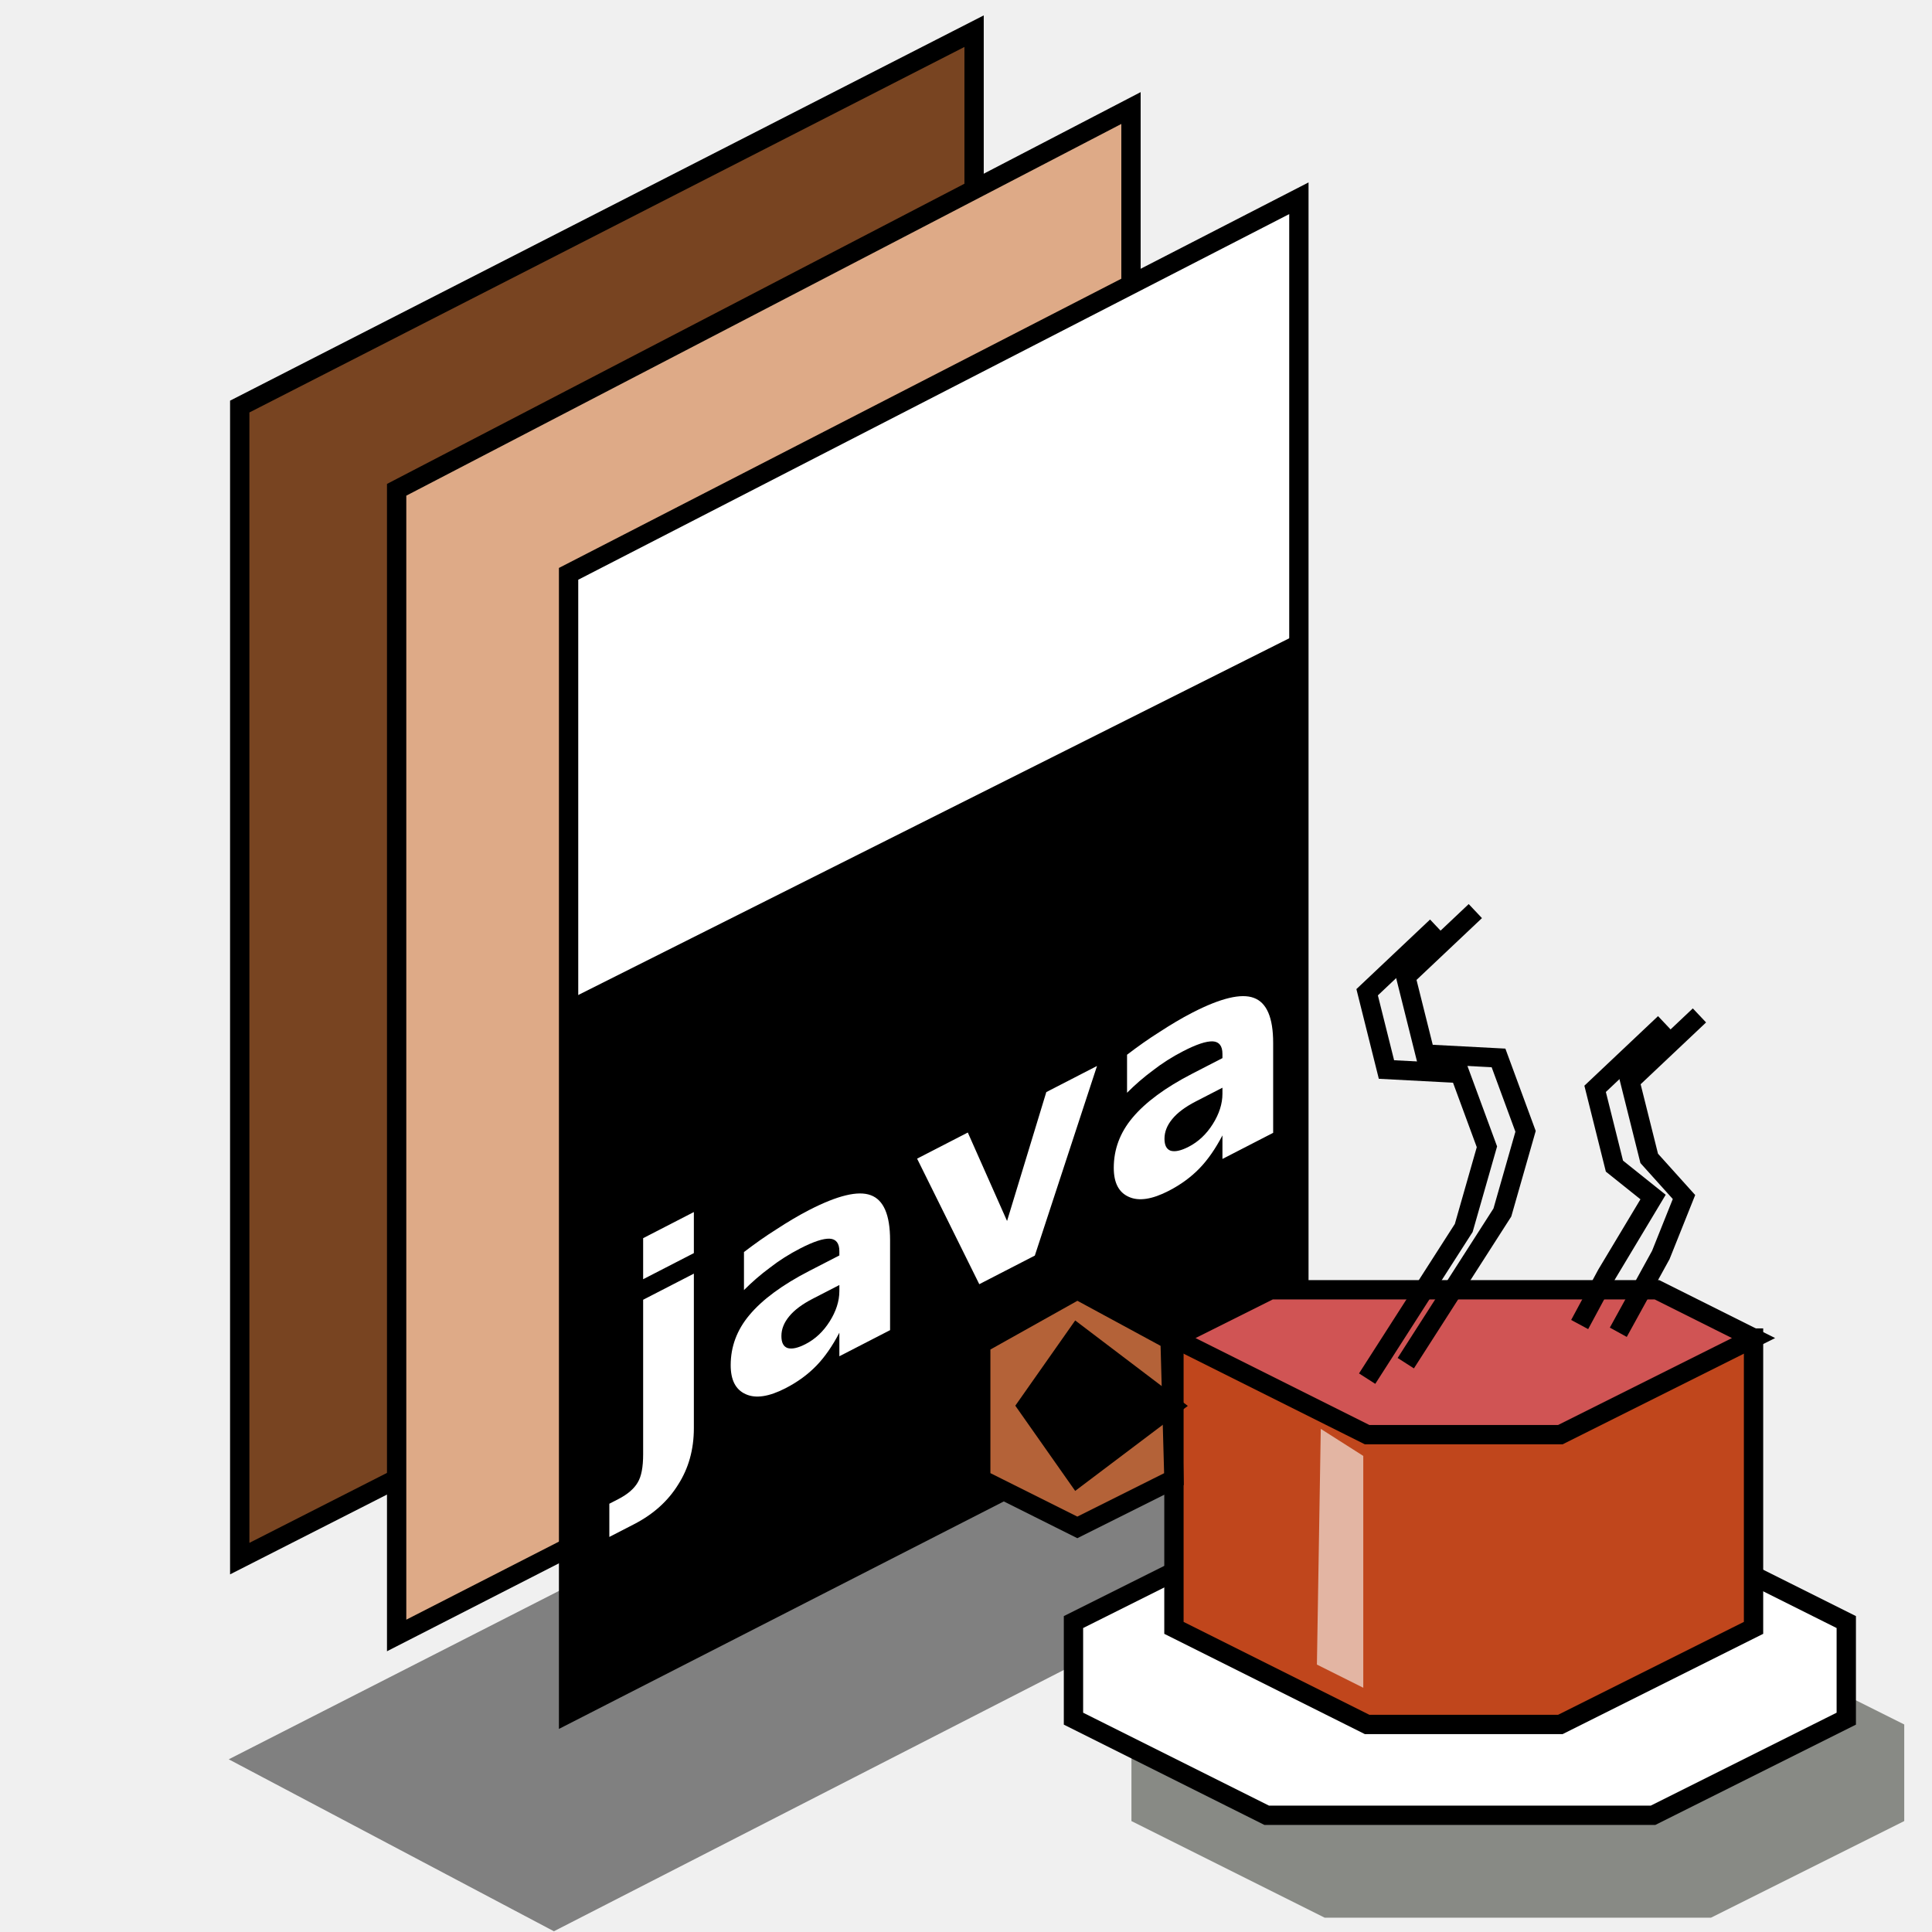
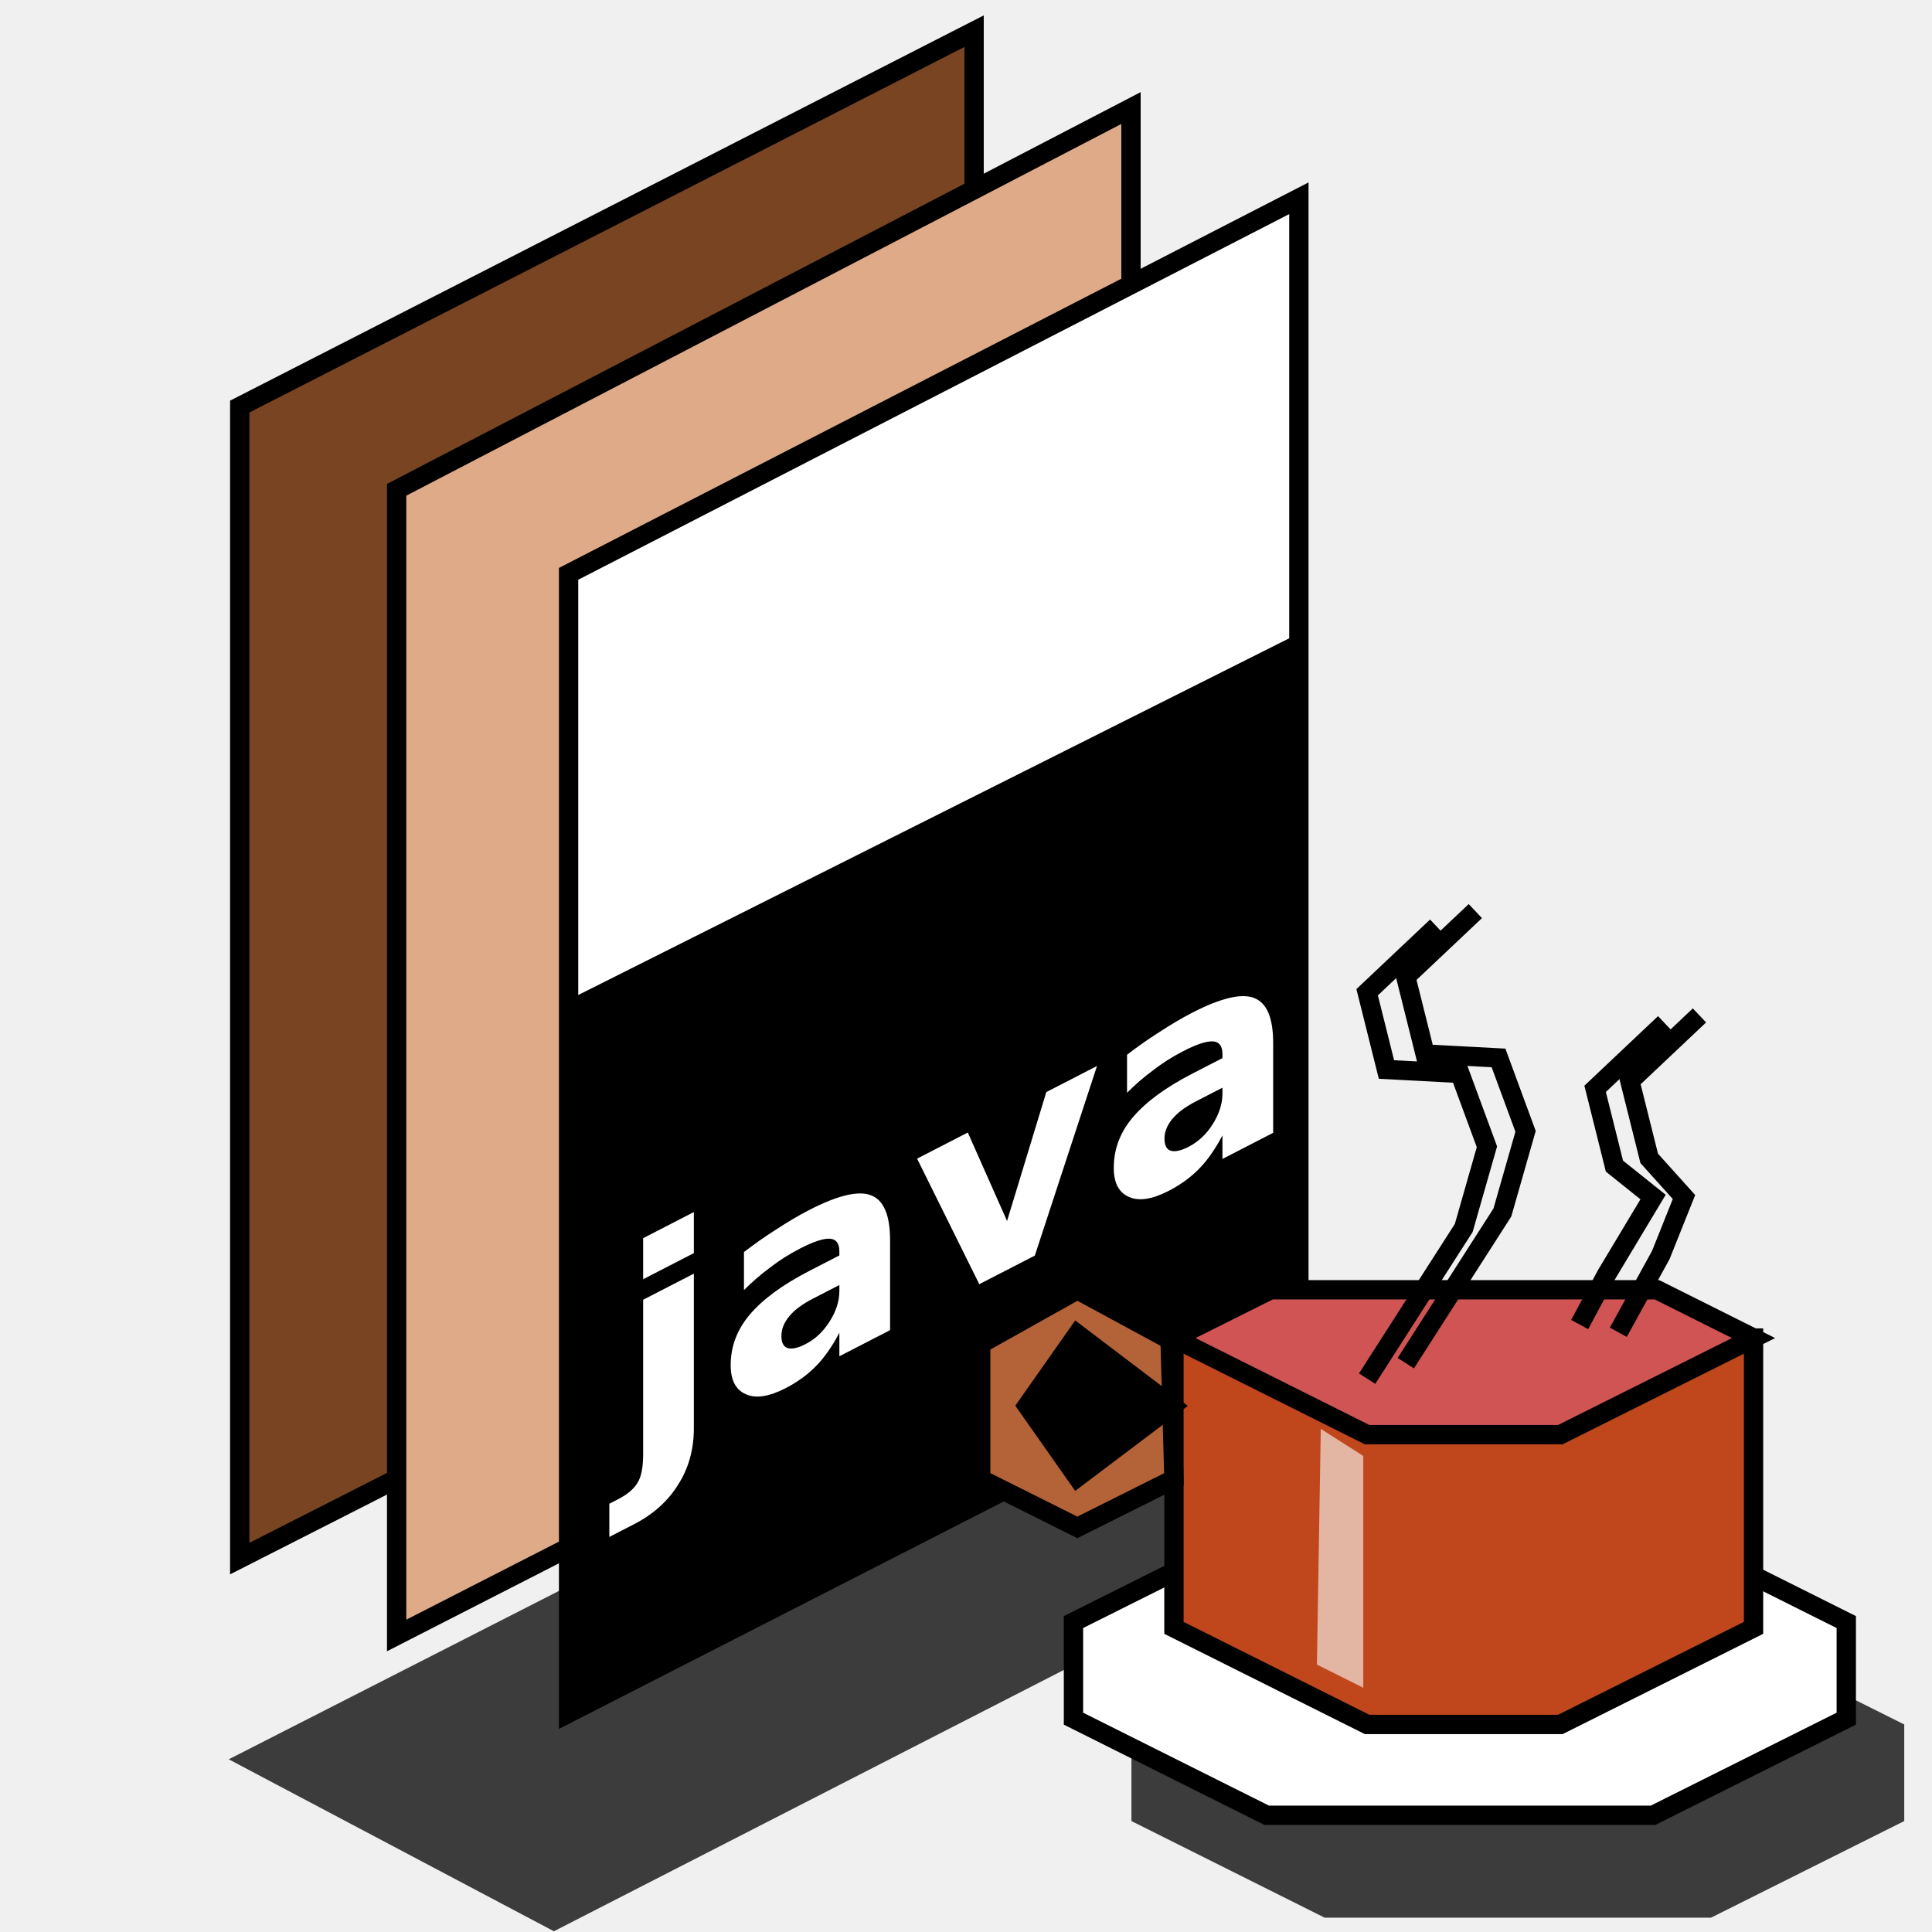
<svg xmlns="http://www.w3.org/2000/svg" xmlns:xlink="http://www.w3.org/1999/xlink" width="50pt" height="50pt" viewBox="0 0 50 50" xml:space="preserve" id="svg1708">
  <defs id="defs1758">
    <linearGradient y2="43.5" x2="73" y1="43.5" x1="27" gradientUnits="userSpaceOnUse" id="linearGradient1351" xlink:href="#linearGradient2035" />
    <linearGradient y2="43.5" x2="73" y1="43.5" x1="27" gradientUnits="userSpaceOnUse" id="linearGradient1345" xlink:href="#linearGradient2035" />
    <linearGradient id="linearGradient2035">
      <stop style="stop-color:#faf7c3;stop-opacity:1;" offset="0" id="stop2037" />
      <stop id="stop2043" offset="0.622" style="stop-color:#faf7c3;stop-opacity:0.498;" />
      <stop style="stop-color:#faf7c3;stop-opacity:0;" offset="1" id="stop2039" />
    </linearGradient>
    <linearGradient y2="43.5" x2="73" y1="43.5" x1="27" gradientUnits="userSpaceOnUse" id="linearGradient2442" xlink:href="#linearGradient2035" />
    <linearGradient y2="43.5" x2="73" y1="43.5" x1="27" gradientUnits="userSpaceOnUse" id="linearGradient2444" xlink:href="#linearGradient2035" />
    <linearGradient id="linearGradient2446">
      <stop style="stop-color:#faf7c3;stop-opacity:1;" offset="0" id="stop2448" />
      <stop id="stop2476" offset="0.622" style="stop-color:#faf7c3;stop-opacity:0.498;" />
      <stop style="stop-color:#faf7c3;stop-opacity:0;" offset="1" id="stop2478" />
    </linearGradient>
    <linearGradient y2="43.5" x2="73" y1="43.5" x1="27" gradientUnits="userSpaceOnUse" id="linearGradient2431" xlink:href="#linearGradient2035" />
    <linearGradient y2="43.5" x2="73" y1="43.5" x1="27" gradientUnits="userSpaceOnUse" id="linearGradient2433" xlink:href="#linearGradient2035" />
    <linearGradient id="linearGradient2435">
      <stop style="stop-color:#faf7c3;stop-opacity:1;" offset="0" id="stop2437" />
      <stop id="stop2439" offset="0.622" style="stop-color:#faf7c3;stop-opacity:0.498;" />
      <stop style="stop-color:#faf7c3;stop-opacity:0;" offset="1" id="stop2441" />
    </linearGradient>
    <linearGradient y2="43.5" x2="73" y1="43.5" x1="27" gradientUnits="userSpaceOnUse" id="linearGradient2458" xlink:href="#linearGradient2035" />
    <linearGradient y2="43.5" x2="73" y1="43.5" x1="27" gradientUnits="userSpaceOnUse" id="linearGradient2456" xlink:href="#linearGradient2035" />
    <linearGradient id="linearGradient2448">
      <stop style="stop-color:#faf7c3;stop-opacity:1;" offset="0" id="stop2450" />
      <stop id="stop2452" offset="0.622" style="stop-color:#faf7c3;stop-opacity:0.498;" />
      <stop style="stop-color:#faf7c3;stop-opacity:0;" offset="1" id="stop2454" />
    </linearGradient>
  </defs>
-   <g style="fill:#808080;fill-opacity:1;fill-rule:nonzero;stroke:none;stroke-miterlimit:4" id="g2587" transform="matrix(0.5,0,0,0.5,-5.080028,9.08611e-2)">
-     <path id="path11166" d="M 38.83,99.78 L 22,90.88 L 60.55,71.22 L 77.82,79.8 L 38.83,99.78 z" style="fill:#808080;fill-opacity:1" />
+   <g style="fill:#000000;fill-opacity:75%;fill-rule:nonzero;stroke:none;stroke-miterlimit:4" id="g2587" transform="matrix(0.5,0,0,0.5,-5.080028,9.08611e-2)">
+     <path id="path11166" d="M 38.83,99.78 L 22,90.88 L 60.55,71.22 L 77.82,79.8 L 38.83,99.78 z" style="fill:#000000;fill-opacity:75%" />
  </g>
  <g style="fill:#784421;fill-opacity:1;stroke:#000000;stroke-miterlimit:4" id="g2590" transform="matrix(0.5,0,0,0.5,-4.795738,0.2717729)">
    <path id="path11169" d="M 22,80.13 L 22,20.5 L 60.01,1.07 L 60.01,60.8 L 22,80.13 z" style="fill:#784421;fill-opacity:1" />
  </g>
  <g style="fill:#deaa87;fill-opacity:1;stroke:#000000;stroke-miterlimit:4" id="g2593" transform="matrix(0.5,0,0,0.5,-5.080028,9.08611e-2)">
    <path id="path11172" d="M 30.69,84.47 L 30.69,25.17 L 68.7,5.41 L 68.7,65.03 L 30.69,84.47 z" style="fill:#deaa87;fill-opacity:1" />
  </g>
  <g style="fill:#ffffff;fill-opacity:1;stroke:#000000;stroke-miterlimit:4" id="g2596" transform="matrix(0.5,0,0,0.5,-5.080028,9.08611e-2)">
    <path id="path11175" d="M 39.59,88.49 L 39.59,29.52 L 77.39,10.08 L 77.39,69.16 L 39.59,88.49 z" style="fill:#ffffff;fill-opacity:1" />
  </g>
  <g transform="matrix(0.490475,-8.7437885e-2,0,0.3084744,-4.549935,20.26623)" id="g2472" style="fill:#000000;fill-opacity:1;fill-rule:nonzero;stroke:#000000;stroke-width:0.643;stroke-miterlimit:4">
    <path style="fill:#000000;fill-opacity:1;stroke-width:0.643" d="M 39.59,88.49 L 39.59,29.52 L 77.39,10.08 L 77.39,69.16 L 39.59,88.49 z" id="path2474" />
  </g>
  <text xml:space="preserve" style="font-size:5.979px;font-style:normal;font-weight:normal;fill:#ffffff;fill-opacity:1;stroke:none;stroke-width:1px;stroke-linecap:butt;stroke-linejoin:miter;stroke-opacity:1;font-family:Bitstream Vera Sans" x="16.02" y="46.288" id="text2431" transform="matrix(1,-0.5150823,0,1,0,0)">
    <tspan id="tspan2433" x="16.02" y="46.288" style="font-size:7.474px;font-style:normal;font-variant:normal;font-weight:bold;font-stretch:normal;text-align:start;line-height:125%;writing-mode:lr-tb;text-anchor:start;fill:#ffffff;font-family:Bitstream Vera Sans;-inkscape-font-specification:Bitstream Vera Sans Bold">java</tspan>
  </text>
  <g style="fill:#888a85;fill-opacity:1;fill-rule:nonzero;stroke:none;stroke-miterlimit:4" id="g1956" transform="matrix(0.5,0,0,0.5,0.281454,0.1789668)">
-     <path id="path2654" d="M 93,86.4 L 98,88.9 L 98,93.9 L 93,96.4 L 88,98.9 L 78,98.9 L 68,98.9 L 63,96.4 L 58,93.9 L 58,88.9 L 63,86.4 L 93,86.4 z" style="fill:#888a85;fill-opacity:1" />
+     <path id="path2654" d="M 93,86.4 L 98,88.9 L 98,93.9 L 93,96.4 L 88,98.9 L 78,98.9 L 68,98.9 L 63,96.4 L 58,93.9 L 58,88.9 L 63,86.4 L 93,86.4 z" style="fill:#000000;fill-opacity:0.75" />
  </g>
  <g style="fill:#ffffff;fill-opacity:1;stroke:#000000;stroke-miterlimit:4" id="g2656" transform="matrix(0.5,0,0,0.5,0.281454,0.1789668)">
    <path id="path2658" d="M 90,81.1 L 95,83.6 L 95,88.6 L 90,91.1 L 85,93.6 L 75,93.6 L 65,93.6 L 60,91.1 L 55,88.6 L 55,83.6 L 60,81.1 L 90,81.1 z" style="fill:#ffffff;fill-opacity:1" />
  </g>
  <g style="fill:#c0461c;fill-opacity:1;stroke:#000000;stroke-miterlimit:4" id="g2660" transform="matrix(0.5,0,0,0.5,0.281454,0.1789668)">
    <path id="path2662" d="M 60.2,68.9 L 90.2,68.9 L 90.2,83.9 L 80.2,88.9 L 70.2,88.9 L 60.2,83.9 L 60.2,68.9 z" style="fill:#c0461c;fill-opacity:1" />
  </g>
  <g style="fill:#d05454;fill-opacity:1;stroke:#000000;stroke-miterlimit:4" id="g2664" transform="matrix(0.5,0,0,0.5,0.281454,0.1789668)">
    <path id="path2666" d="M 60.2,68.9 L 70.2,73.9 L 80.2,73.9 L 85.2,71.4 L 90.2,68.9 L 85.2,66.4 L 75.2,66.4 L 65.2,66.4 L 60.2,68.9 z" style="fill:#d05454;fill-opacity:1" />
  </g>
  <g style="fill:#b46238;fill-opacity:1;stroke:#000000;stroke-miterlimit:4" id="g1891" transform="matrix(0.5,0,0,0.5,0.281454,0.1789668)">
    <path id="path2669" d="M 60.2,76.2 L 55.2,78.7 L 50.2,76.2 L 50.2,69.2 L 55.2,66.4 L 60,69 L 60.2,76.2 z" style="fill:#b46238;fill-opacity:1" />
  </g>
  <g style="fill:#000000;fill-opacity:1;stroke:#000000;stroke-miterlimit:4" id="g1894" transform="matrix(0.5,0,0,0.5,0.281454,0.1789668)">
    <path id="path2672" d="M 55.2,68.7 L 60.09,72.41 L 55.2,76.1 L 52.6,72.4 L 55.2,68.7 z" style="fill:#000000;fill-opacity:1" />
  </g>
  <g style="fill:#f8fcf8;fill-opacity:0.612;fill-rule:nonzero;stroke:none;stroke-miterlimit:4" id="g1897" transform="matrix(0.5,0,0,0.5,0.281454,0.1789668)">
    <path id="path2675" d="M 70,75 L 70,87 L 67.6,85.8 L 67.8,73.6 L 70,75 z" />
  </g>
  <g style="fill:none;fill-opacity:0.612;stroke:#000000;stroke-miterlimit:4" id="g1971" transform="matrix(0.5,0,0,0.5,0.281454,0.1789668)">
    <path id="path2678" d="M 73.8,47.6 L 70.2,51 L 71.2,55 L 75,55.2 L 76.4,59 L 75.2,63.2 L 70.2,71" />
  </g>
  <g style="fill:none;fill-opacity:0.612;stroke:#000000;stroke-miterlimit:4" id="g1974" transform="matrix(0.5,0,0,0.5,0.281454,0.1789668)">
    <path id="path2681" d="M 75.8,46.8 L 72.2,50.2 L 73.2,54.2 L 77,54.4 L 78.4,58.2 L 77.2,62.4 L 72.2,70.2" />
  </g>
  <g style="fill:none;fill-opacity:0.612;stroke:#000000;stroke-miterlimit:4" id="g1977" transform="matrix(0.5,0,0,0.5,0.281454,0.1789668)">
    <path id="path2684" d="M 85.6,52.6 L 82,56 L 83,60 L 85,61.6 L 82.6,65.6 L 81.2,68.2" />
  </g>
  <g style="fill:none;fill-opacity:0.612;stroke:#000000;stroke-miterlimit:4" id="g1980" transform="matrix(0.5,0,0,0.5,0.281454,0.1789668)">
    <path id="path2687" d="M 87.4,52.2 L 83.8,55.6 L 84.8,59.6 L 86.6,61.6 L 85.4,64.6 L 83.2,68.6" />
  </g>
  <text xml:space="preserve" style="font-size:12px;font-style:normal;font-weight:normal;fill:#000000;fill-opacity:1;stroke:none;stroke-width:1px;stroke-linecap:butt;stroke-linejoin:miter;stroke-opacity:1;font-family:Bitstream Vera Sans" x="136.347" y="29.81" id="text2502">
    <tspan y="29.81" x="136.347" id="tspan2504" />
  </text>
  <text xml:space="preserve" style="font-size:12px;font-style:normal;font-weight:normal;fill:#000000;fill-opacity:1;stroke:none;stroke-width:1px;stroke-linecap:butt;stroke-linejoin:miter;stroke-opacity:1;font-family:Bitstream Vera Sans" x="134.246" y="23.198" id="text2478">
    <tspan y="23.198" x="134.246" id="tspan2480" />
  </text>
</svg>
